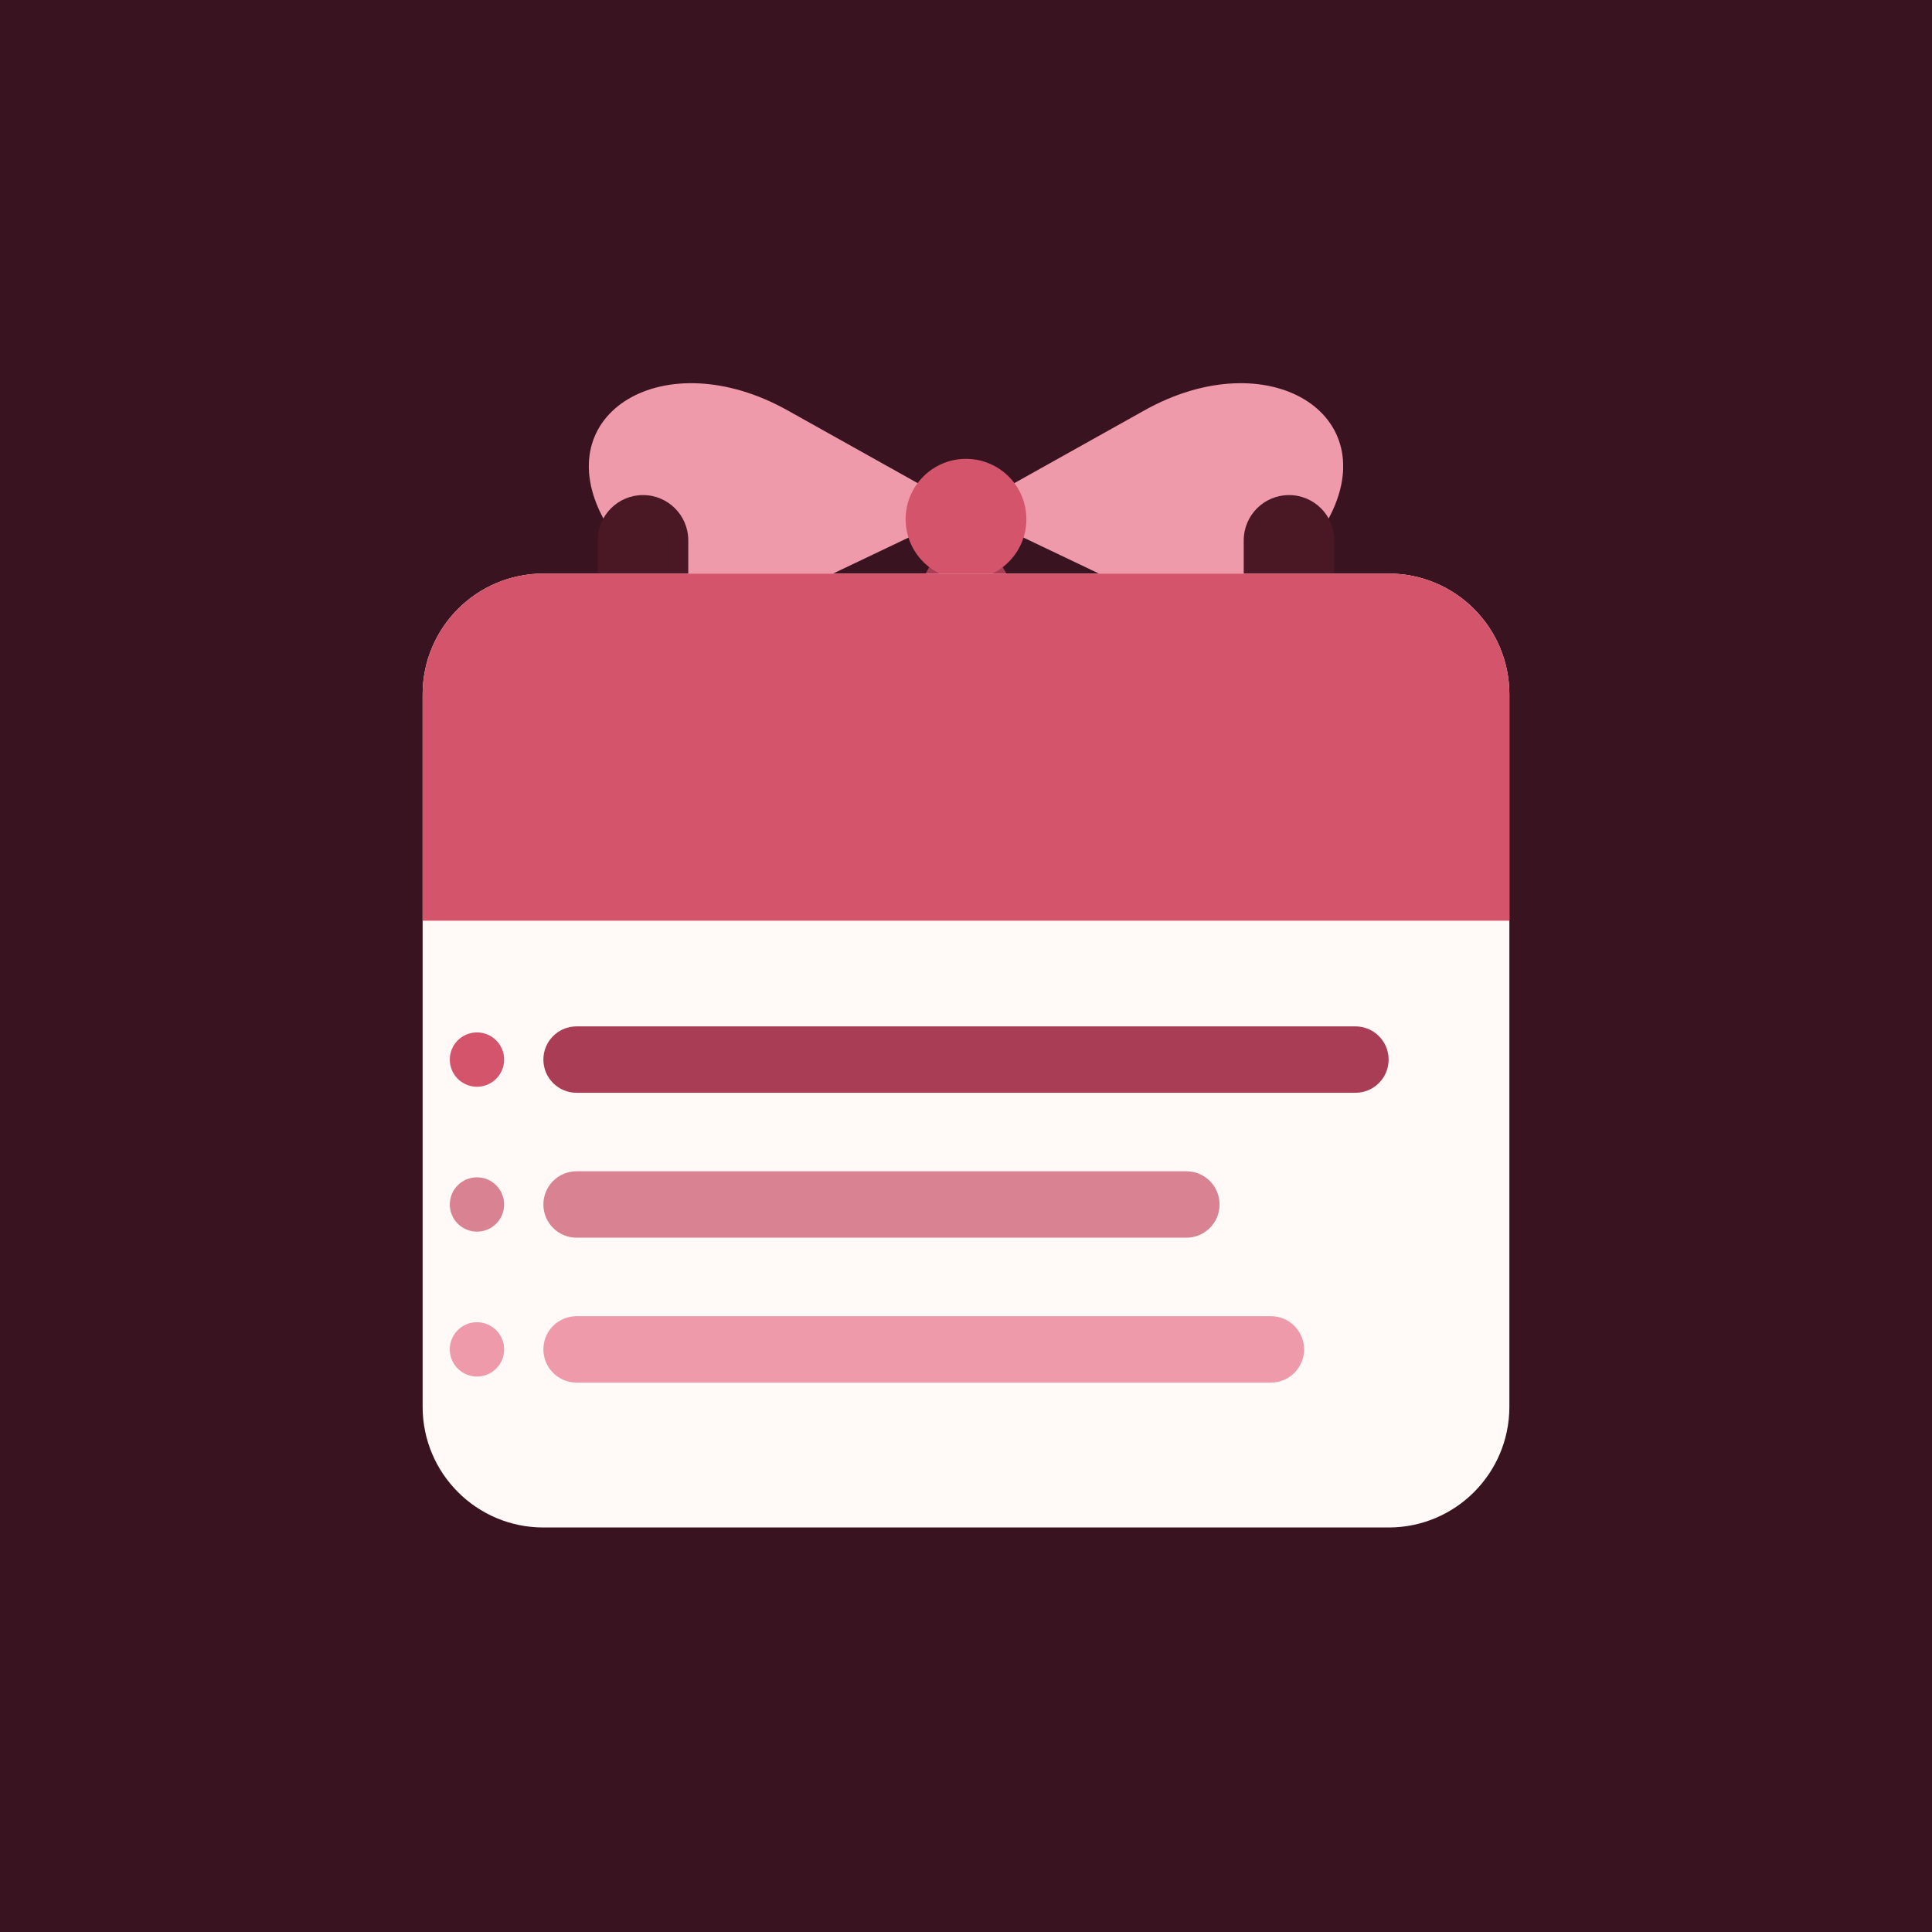
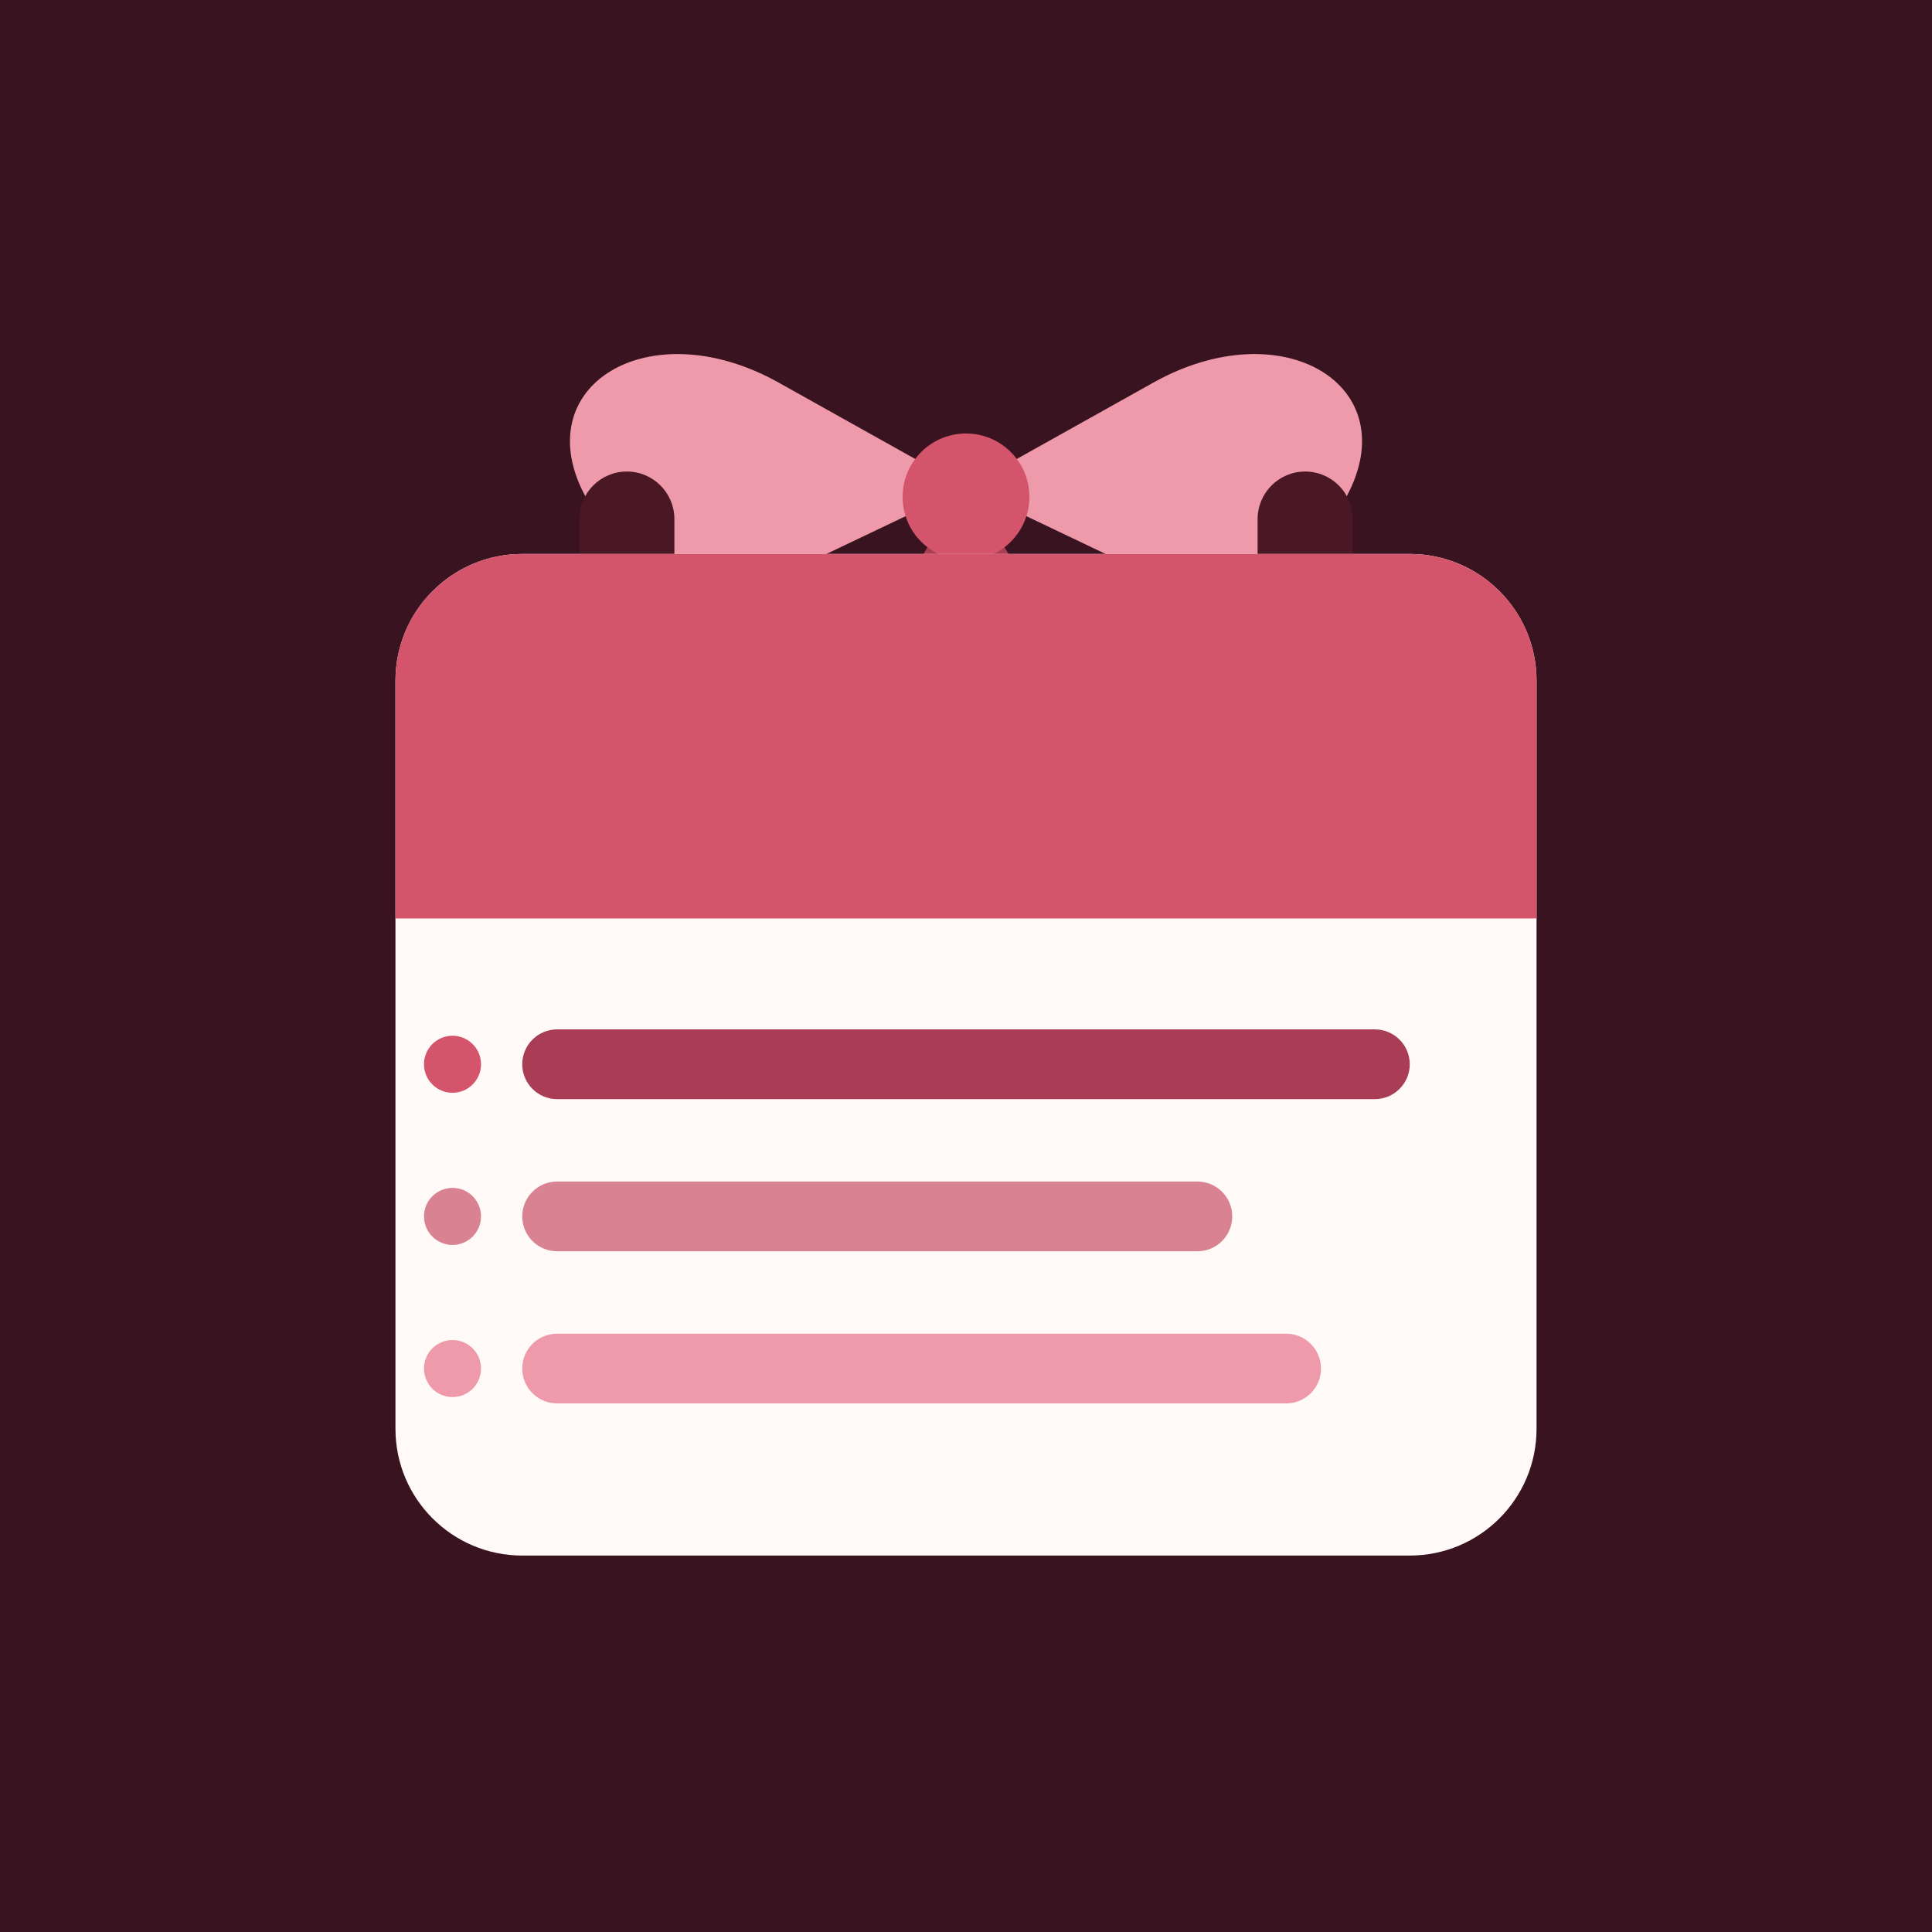
<svg xmlns="http://www.w3.org/2000/svg" viewBox="0 0 512 512" role="img" aria-labelledby="title desc">
  <rect width="512" height="512" fill="#3a1320" />
-   <g transform="translate(51.2 51.2) scale(.8)">
+   <g transform="matrix(.84 0 0 .84 40.96 40.96)">
    <path d="M136 108c-19-35 20-59 61-36l59 33-65 31c-28 13-48 2-55-28z" fill="#ee9aaa" />
    <path d="M376 108c19-35-20-59-61-36l-59 33 65 31c28 13 48 2 55-28z" fill="#ee9aaa" />
    <path d="M246 120l-31 55 41-23 41 23-31-55z" fill="#a93d56" />
    <circle cx="256" cy="108" r="20" fill="#d4546b" />
    <rect x="134" y="100" width="30" height="64" rx="15" fill="#4a1725" />
    <rect x="348" y="100" width="30" height="64" rx="15" fill="#4a1725" />
    <rect x="76" y="126" width="360" height="316" rx="40" fill="#fffaf8" />
    <path d="M76 166a40 40 0 0 1 40-40h280a40 40 0 0 1 40 40v75H76z" fill="#d4546b" />
    <rect x="116" y="276" width="280" height="22" rx="11" fill="#a93d56" />
    <rect x="116" y="324" width="224" height="22" rx="11" fill="#d98292" />
    <rect x="116" y="372" width="252" height="22" rx="11" fill="#ee9aaa" />
    <circle cx="94" cy="287" r="9" fill="#d4546b" />
    <circle cx="94" cy="335" r="9" fill="#d98292" />
    <circle cx="94" cy="383" r="9" fill="#ee9aaa" />
  </g>
</svg>
